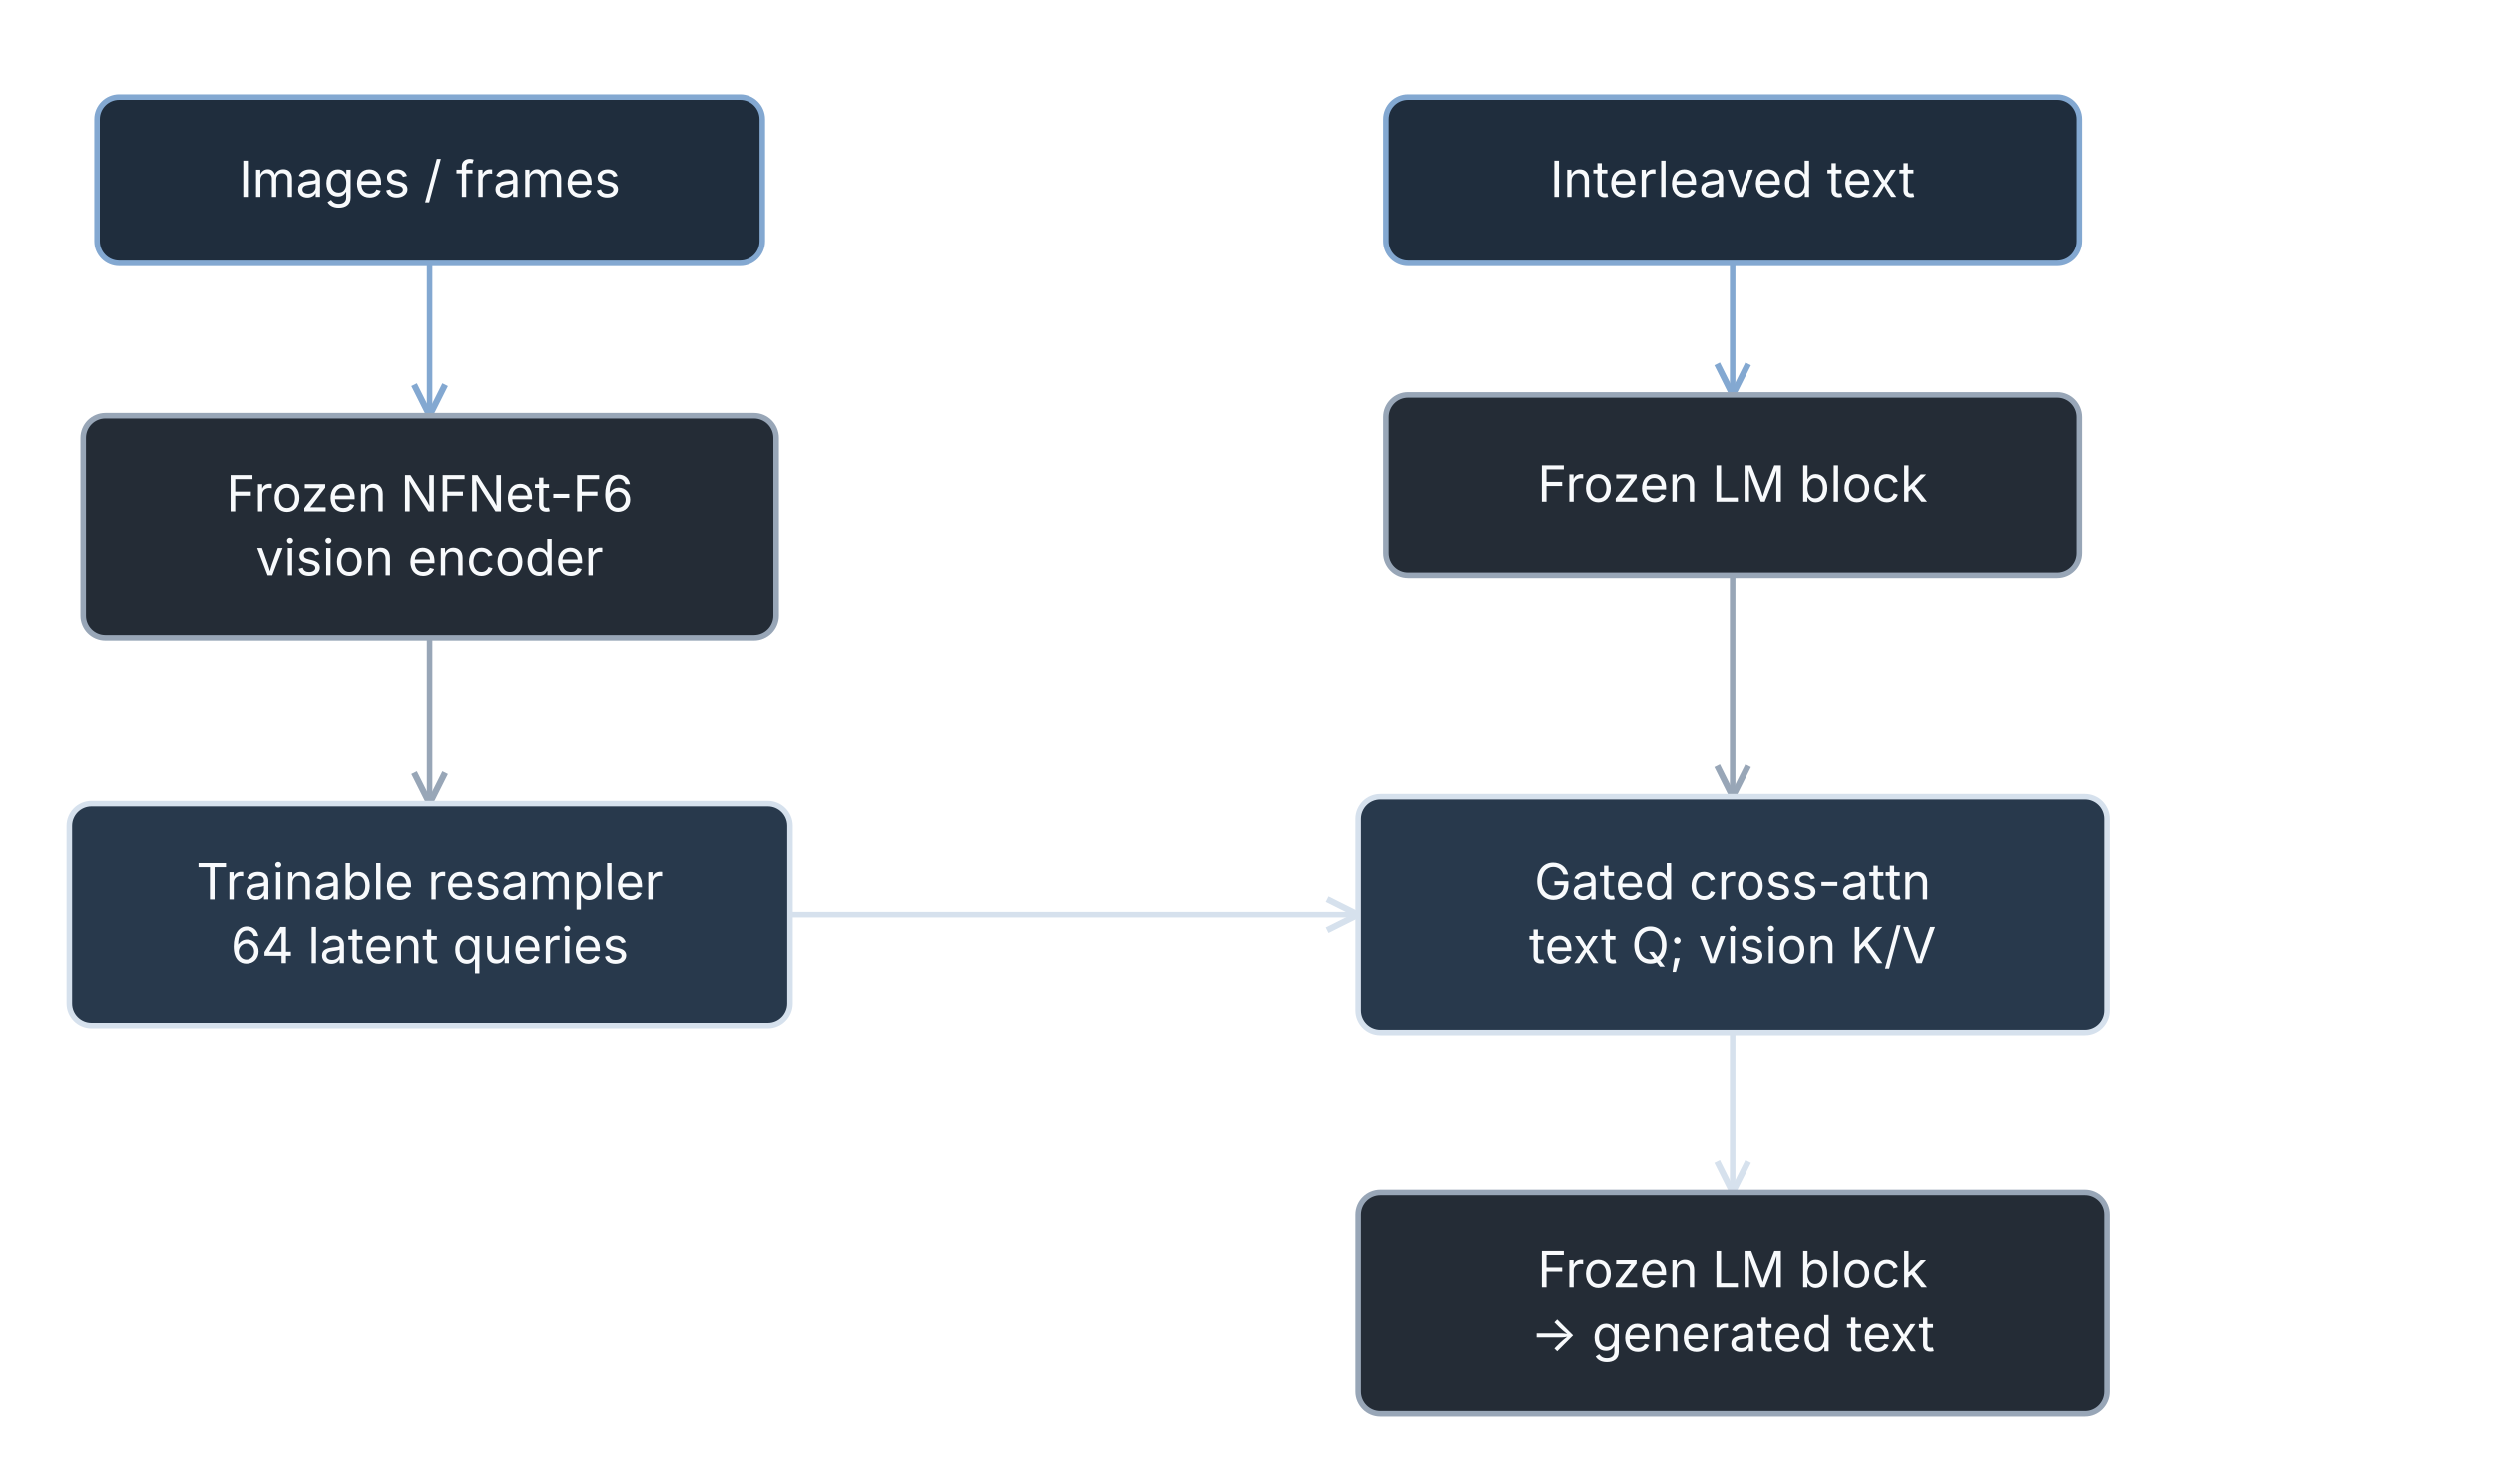
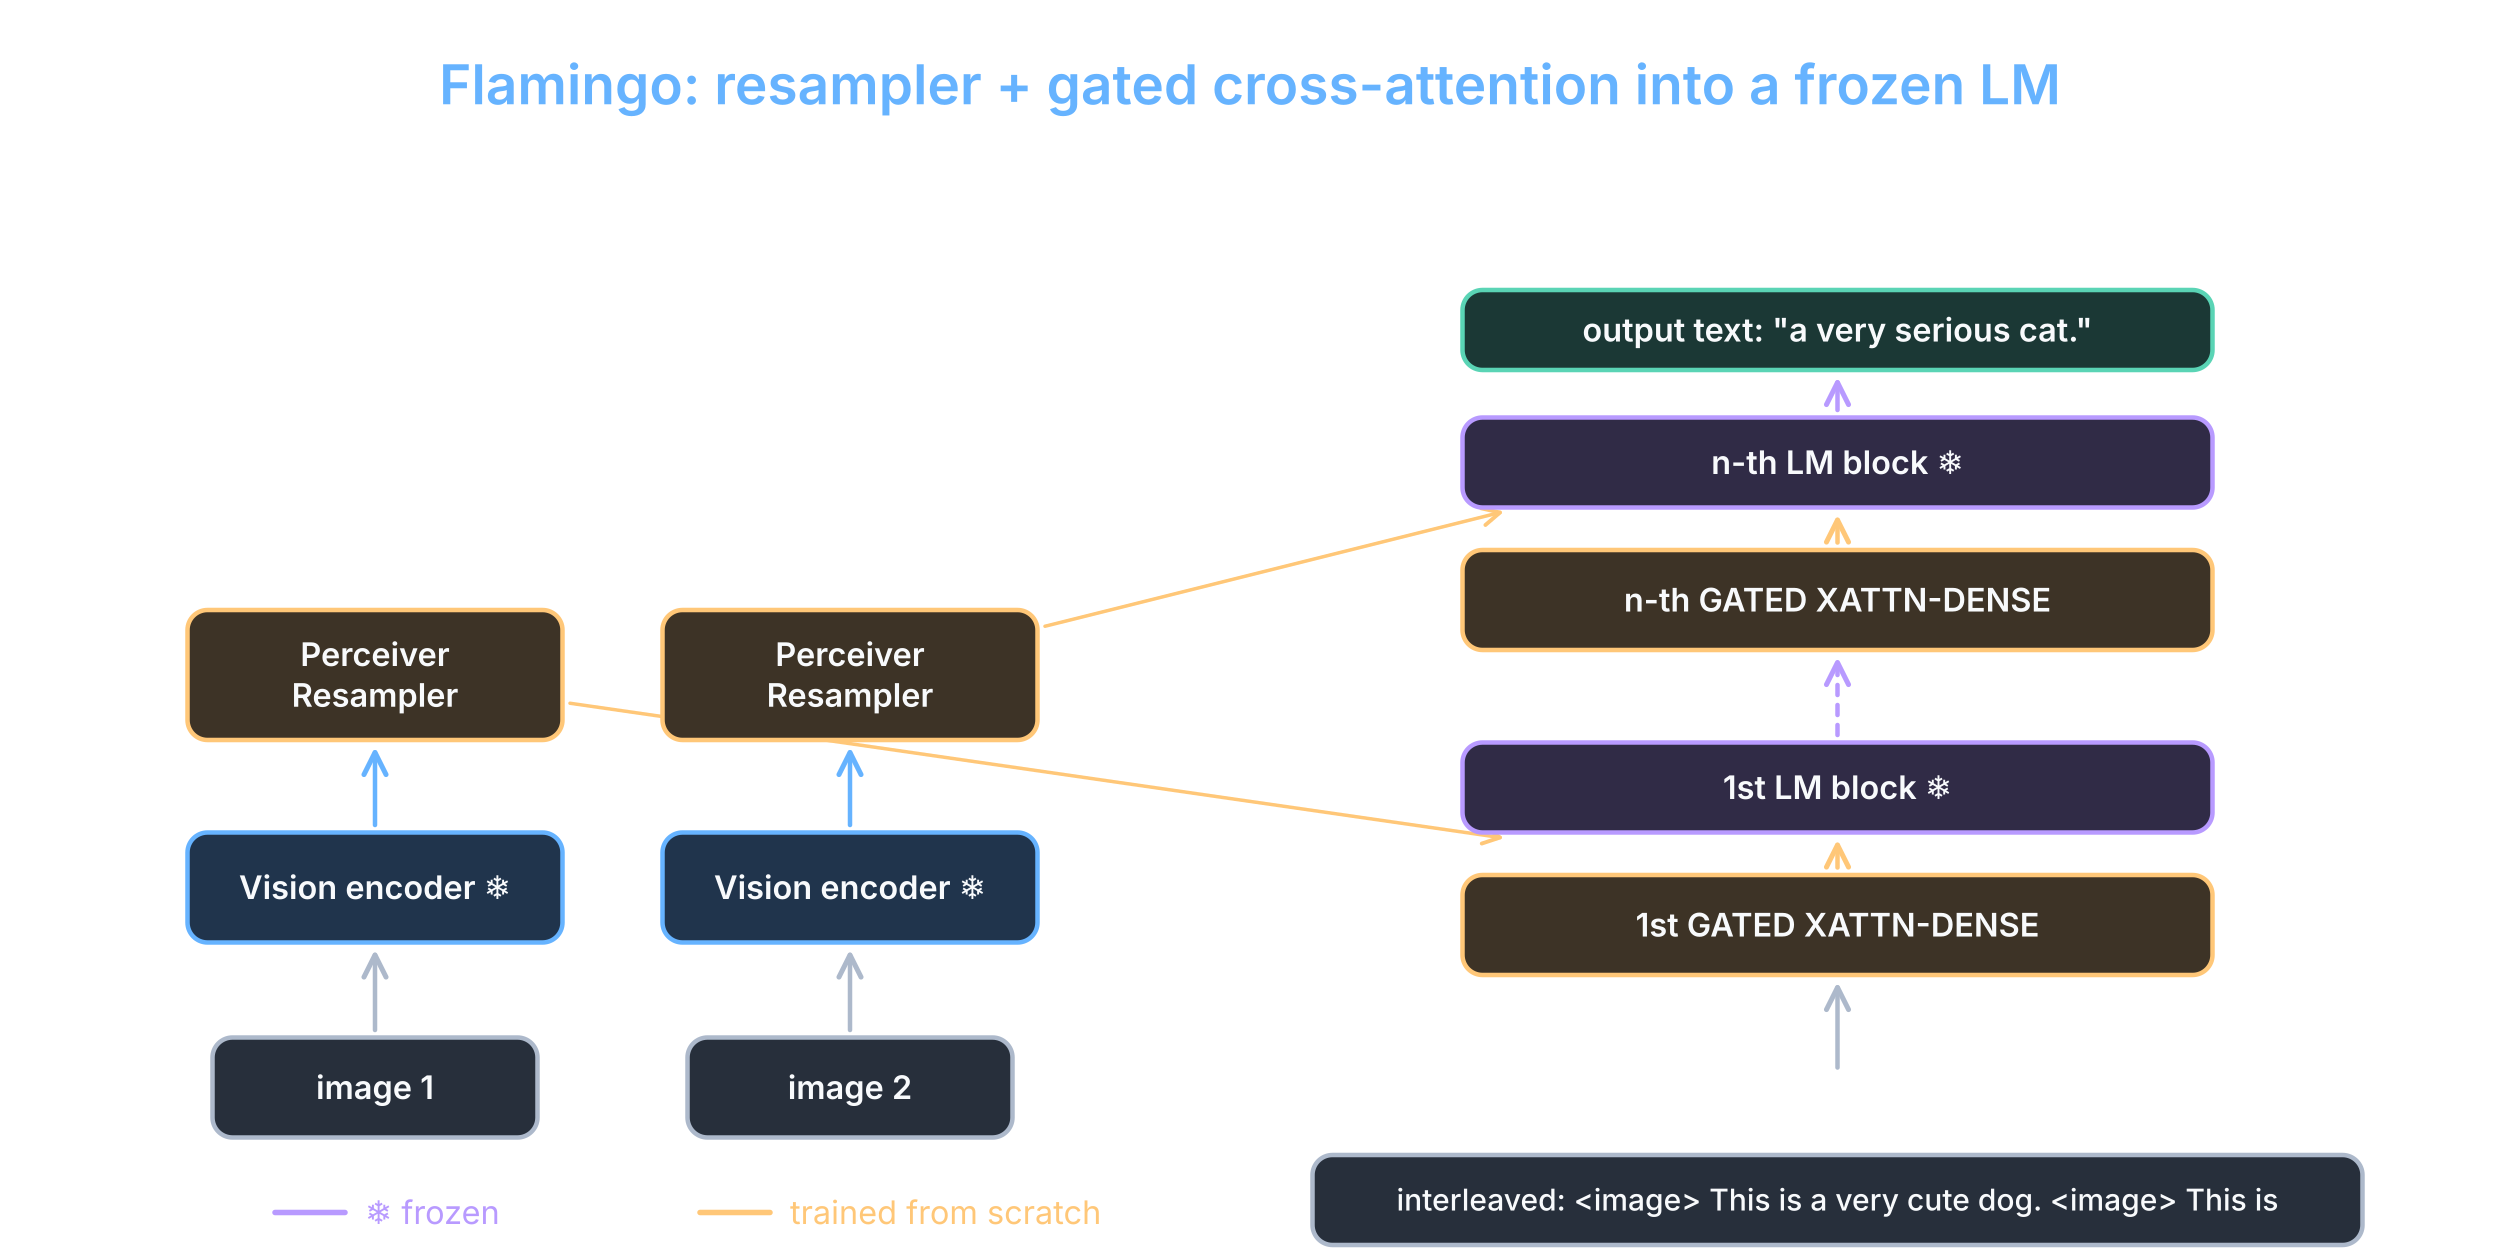
- <svg xmlns="http://www.w3.org/2000/svg" width="100%" viewBox="0 0 900 535" role="img" font-family="Inter, Arial, sans-serif">
+ <svg xmlns="http://www.w3.org/2000/svg" width="100%" viewBox="0 0 1000 500" role="img">
  <defs>
-     <marker id="a66b3ff" viewBox="0 0 10 10" refX="9" refY="5" markerWidth="7" markerHeight="7" orient="auto">
-       <path d="M1 1L9 5L1 9" fill="none" stroke="#83a8d1" stroke-width="1.6" />
+     <marker id="m66b3ff" viewBox="0 0 10 10" refX="8.5" refY="5" markerWidth="7" markerHeight="7" orient="auto-start-reverse">
+       <path d="M1.5 1.5 L8.5 5 L1.5 8.5" fill="none" stroke="#66b3ff" stroke-width="1.6" stroke-linecap="round" stroke-linejoin="round" />
    </marker>
-     <marker id="ab89aff" viewBox="0 0 10 10" refX="9" refY="5" markerWidth="7" markerHeight="7" orient="auto">
-       <path d="M1 1L9 5L1 9" fill="none" stroke="#d6e1ed" stroke-width="1.6" />
+     <marker id="madb9cb" viewBox="0 0 10 10" refX="8.5" refY="5" markerWidth="7" markerHeight="7" orient="auto-start-reverse">
+       <path d="M1.5 1.5 L8.5 5 L1.5 8.5" fill="none" stroke="#adb9cb" stroke-width="1.6" stroke-linecap="round" stroke-linejoin="round" />
    </marker>
-     <marker id="a5ad4b5" viewBox="0 0 10 10" refX="9" refY="5" markerWidth="7" markerHeight="7" orient="auto">
-       <path d="M1 1L9 5L1 9" fill="none" stroke="#a8bfd8" stroke-width="1.6" />
+     <marker id="mb89aff" viewBox="0 0 10 10" refX="8.5" refY="5" markerWidth="7" markerHeight="7" orient="auto-start-reverse">
+       <path d="M1.5 1.5 L8.5 5 L1.5 8.5" fill="none" stroke="#b89aff" stroke-width="1.6" stroke-linecap="round" stroke-linejoin="round" />
    </marker>
-     <marker id="affc778" viewBox="0 0 10 10" refX="9" refY="5" markerWidth="7" markerHeight="7" orient="auto">
-       <path d="M1 1L9 5L1 9" fill="none" stroke="#b3c5d9" stroke-width="1.6" />
-     </marker>
-     <marker id="aff939b" viewBox="0 0 10 10" refX="9" refY="5" markerWidth="7" markerHeight="7" orient="auto">
-       <path d="M1 1L9 5L1 9" fill="none" stroke="#96adc6" stroke-width="1.6" />
-     </marker>
-     <marker id="aadb9cb" viewBox="0 0 10 10" refX="9" refY="5" markerWidth="7" markerHeight="7" orient="auto">
-       <path d="M1 1L9 5L1 9" fill="none" stroke="#98a6b7" stroke-width="1.6" />
+     <marker id="mffc778" viewBox="0 0 10 10" refX="8.5" refY="5" markerWidth="7" markerHeight="7" orient="auto-start-reverse">
+       <path d="M1.5 1.5 L8.5 5 L1.5 8.5" fill="none" stroke="#ffc778" stroke-width="1.6" stroke-linecap="round" stroke-linejoin="round" />
    </marker>
  </defs>
-   <line x1="155.0" y1="95.0" x2="155.0" y2="150.0" stroke="#83a8d1" stroke-width="2" vector-effect="non-scaling-stroke" marker-end="url(#a66b3ff)" />
-   <line x1="155.0" y1="230.0" x2="155.0" y2="290.0" stroke="#98a6b7" stroke-width="2" vector-effect="non-scaling-stroke" marker-end="url(#aadb9cb)" />
-   <line x1="625.0" y1="95.0" x2="625.0" y2="142.5" stroke="#83a8d1" stroke-width="2" vector-effect="non-scaling-stroke" marker-end="url(#a66b3ff)" />
-   <line x1="625.0" y1="207.5" x2="625.0" y2="287.5" stroke="#98a6b7" stroke-width="2" vector-effect="non-scaling-stroke" marker-end="url(#aadb9cb)" />
-   <line x1="285.0" y1="330.0" x2="490.0" y2="330.0" stroke="#d6e1ed" stroke-width="2" vector-effect="non-scaling-stroke" marker-end="url(#ab89aff)" />
-   <line x1="625.0" y1="372.5" x2="625.0" y2="430.0" stroke="#d6e1ed" stroke-width="2" vector-effect="non-scaling-stroke" marker-end="url(#ab89aff)" />
-   <rect x="35.0" y="35.0" width="240" height="60" rx="8" fill="#1f2d3d" stroke="#83a8d1" stroke-width="2" />
-   <text x="155" y="71.0" text-anchor="middle" fill="#f8fafc" font-size="18" font-family="Inter, sans-serif">Images / frames</text>
-   <rect x="30.0" y="150.0" width="250" height="80" rx="8" fill="#242c36" stroke="#98a6b7" stroke-width="2" />
-   <text x="155" y="184.5" text-anchor="middle" fill="#f8fafc" font-size="18" font-family="Inter, sans-serif">Frozen NFNet-F6</text>
-   <text x="155" y="207.5" text-anchor="middle" fill="#f8fafc" font-size="18" font-family="Inter, sans-serif">vision encoder</text>
-   <rect x="25.0" y="290.0" width="260" height="80" rx="8" fill="#28394c" stroke="#d6e1ed" stroke-width="2" />
-   <text x="155" y="324.5" text-anchor="middle" fill="#f8fafc" font-size="18" font-family="Inter, sans-serif">Trainable resampler</text>
-   <text x="155" y="347.5" text-anchor="middle" fill="#f8fafc" font-size="18" font-family="Inter, sans-serif">64 latent queries</text>
-   <rect x="500.0" y="35.0" width="250" height="60" rx="8" fill="#1f2d3d" stroke="#83a8d1" stroke-width="2" />
-   <text x="625" y="71.0" text-anchor="middle" fill="#f8fafc" font-size="18" font-family="Inter, sans-serif">Interleaved text</text>
-   <rect x="500.0" y="142.5" width="250" height="65" rx="8" fill="#242c36" stroke="#98a6b7" stroke-width="2" />
-   <text x="625" y="181.0" text-anchor="middle" fill="#f8fafc" font-size="18" font-family="Inter, sans-serif">Frozen LM block</text>
-   <rect x="490.0" y="287.5" width="270" height="85" rx="8" fill="#28394c" stroke="#d6e1ed" stroke-width="2" />
-   <text x="625" y="324.5" text-anchor="middle" fill="#f8fafc" font-size="18" font-family="Inter, sans-serif">Gated cross-attn</text>
-   <text x="625" y="347.5" text-anchor="middle" fill="#f8fafc" font-size="18" font-family="Inter, sans-serif">text Q; vision K/V</text>
-   <rect x="490.0" y="430.0" width="270" height="80" rx="8" fill="#242c36" stroke="#98a6b7" stroke-width="2" />
-   <text x="625" y="464.5" text-anchor="middle" fill="#f8fafc" font-size="18" font-family="Inter, sans-serif">Frozen LM block</text>
-   <text x="625" y="487.5" text-anchor="middle" fill="#f8fafc" font-size="18" font-family="Inter, sans-serif">→ generated text</text>
+   <text x="500.0" y="41.7" text-anchor="middle" font-family="Inter, ui-sans-serif, system-ui, -apple-system, BlinkMacSystemFont, Segoe UI, sans-serif" font-size="22" fill="#66b3ff" font-weight="600">Flamingo: resampler + gated cross-attention into a frozen LM</text>
+   <rect x="85.0" y="415.0" width="130.0" height="40.0" rx="8" fill="#272f3b" stroke="#adb9cb" stroke-width="1.8" vector-effect="non-scaling-stroke" />
+   <text x="150.0" y="439.6" text-anchor="middle" font-family="Inter, ui-sans-serif, system-ui, -apple-system, BlinkMacSystemFont, Segoe UI, sans-serif" font-size="13" fill="#f8fafc" font-weight="600">image 1</text>
+   <rect x="75.0" y="333.0" width="150.0" height="44.0" rx="8" fill="#20344c" stroke="#66b3ff" stroke-width="1.8" vector-effect="non-scaling-stroke" />
+   <text x="150.0" y="359.6" text-anchor="middle" font-family="Inter, ui-sans-serif, system-ui, -apple-system, BlinkMacSystemFont, Segoe UI, sans-serif" font-size="13" fill="#f8fafc" font-weight="600">Vision encoder ❄</text>
+   <rect x="75.0" y="244.0" width="150.0" height="52.0" rx="8" fill="#3d3326" stroke="#ffc778" stroke-width="1.8" vector-effect="non-scaling-stroke" />
+   <text x="150.0" y="266.4" text-anchor="middle" font-family="Inter, ui-sans-serif, system-ui, -apple-system, BlinkMacSystemFont, Segoe UI, sans-serif" font-size="13" fill="#f8fafc" font-weight="600">Perceiver</text>
+   <text x="150.0" y="282.7" text-anchor="middle" font-family="Inter, ui-sans-serif, system-ui, -apple-system, BlinkMacSystemFont, Segoe UI, sans-serif" font-size="13" fill="#f8fafc" font-weight="600">Resampler</text>
+   <path d="M150.0 412.0 L150.0 382.0" fill="none" stroke="#adb9cb" stroke-width="1.8" stroke-linecap="round" stroke-linejoin="round" vector-effect="non-scaling-stroke" marker-end="url(#madb9cb)" />
+   <path d="M150.0 330.0 L150.0 301.0" fill="none" stroke="#66b3ff" stroke-width="1.8" stroke-linecap="round" stroke-linejoin="round" vector-effect="non-scaling-stroke" marker-end="url(#m66b3ff)" />
+   <path d="M228.0 281.3 L600.0 335.0" fill="none" stroke="#ffc778" stroke-width="1.4" stroke-linecap="round" stroke-linejoin="round" vector-effect="non-scaling-stroke" marker-end="url(#mffc778)" />
+   <rect x="275.0" y="415.0" width="130.0" height="40.0" rx="8" fill="#272f3b" stroke="#adb9cb" stroke-width="1.8" vector-effect="non-scaling-stroke" />
+   <text x="340.0" y="439.6" text-anchor="middle" font-family="Inter, ui-sans-serif, system-ui, -apple-system, BlinkMacSystemFont, Segoe UI, sans-serif" font-size="13" fill="#f8fafc" font-weight="600">image 2</text>
+   <rect x="265.0" y="333.0" width="150.0" height="44.0" rx="8" fill="#20344c" stroke="#66b3ff" stroke-width="1.8" vector-effect="non-scaling-stroke" />
+   <text x="340.0" y="359.6" text-anchor="middle" font-family="Inter, ui-sans-serif, system-ui, -apple-system, BlinkMacSystemFont, Segoe UI, sans-serif" font-size="13" fill="#f8fafc" font-weight="600">Vision encoder ❄</text>
+   <rect x="265.0" y="244.0" width="150.0" height="52.0" rx="8" fill="#3d3326" stroke="#ffc778" stroke-width="1.8" vector-effect="non-scaling-stroke" />
+   <text x="340.0" y="266.4" text-anchor="middle" font-family="Inter, ui-sans-serif, system-ui, -apple-system, BlinkMacSystemFont, Segoe UI, sans-serif" font-size="13" fill="#f8fafc" font-weight="600">Perceiver</text>
+   <text x="340.0" y="282.7" text-anchor="middle" font-family="Inter, ui-sans-serif, system-ui, -apple-system, BlinkMacSystemFont, Segoe UI, sans-serif" font-size="13" fill="#f8fafc" font-weight="600">Resampler</text>
+   <path d="M340.0 412.0 L340.0 382.0" fill="none" stroke="#adb9cb" stroke-width="1.8" stroke-linecap="round" stroke-linejoin="round" vector-effect="non-scaling-stroke" marker-end="url(#madb9cb)" />
+   <path d="M340.0 330.0 L340.0 301.0" fill="none" stroke="#66b3ff" stroke-width="1.8" stroke-linecap="round" stroke-linejoin="round" vector-effect="non-scaling-stroke" marker-end="url(#m66b3ff)" />
+   <path d="M418.0 250.5 L600.0 205.0" fill="none" stroke="#ffc778" stroke-width="1.4" stroke-linecap="round" stroke-linejoin="round" vector-effect="non-scaling-stroke" marker-end="url(#mffc778)" />
+   <rect x="525.0" y="462.0" width="420.0" height="36.0" rx="8" fill="#272f3b" stroke="#adb9cb" stroke-width="1.8" vector-effect="non-scaling-stroke" />
+   <text x="735.0" y="484.2" text-anchor="middle" font-family="Inter, ui-sans-serif, system-ui, -apple-system, BlinkMacSystemFont, Segoe UI, sans-serif" font-size="12" fill="#f8fafc" font-weight="500">interleaved: &lt;image&gt; This is a very cute dog. &lt;image&gt; This is</text>
+   <rect x="585.0" y="350.0" width="300.0" height="40.0" rx="8" fill="#3d3326" stroke="#ffc778" stroke-width="1.8" vector-effect="non-scaling-stroke" />
+   <text x="735.0" y="374.6" text-anchor="middle" font-family="Inter, ui-sans-serif, system-ui, -apple-system, BlinkMacSystemFont, Segoe UI, sans-serif" font-size="13" fill="#f8fafc" font-weight="600">1st GATED XATTN-DENSE</text>
+   <rect x="585.0" y="297.0" width="300.0" height="36.0" rx="8" fill="#302b46" stroke="#b89aff" stroke-width="1.8" vector-effect="non-scaling-stroke" />
+   <text x="735.0" y="319.6" text-anchor="middle" font-family="Inter, ui-sans-serif, system-ui, -apple-system, BlinkMacSystemFont, Segoe UI, sans-serif" font-size="13" fill="#f8fafc" font-weight="600">1st LM block ❄</text>
+   <rect x="585.0" y="220.0" width="300.0" height="40.0" rx="8" fill="#3d3326" stroke="#ffc778" stroke-width="1.8" vector-effect="non-scaling-stroke" />
+   <text x="735.0" y="244.6" text-anchor="middle" font-family="Inter, ui-sans-serif, system-ui, -apple-system, BlinkMacSystemFont, Segoe UI, sans-serif" font-size="13" fill="#f8fafc" font-weight="600">n-th GATED XATTN-DENSE</text>
+   <rect x="585.0" y="167.0" width="300.0" height="36.0" rx="8" fill="#302b46" stroke="#b89aff" stroke-width="1.8" vector-effect="non-scaling-stroke" />
+   <text x="735.0" y="189.6" text-anchor="middle" font-family="Inter, ui-sans-serif, system-ui, -apple-system, BlinkMacSystemFont, Segoe UI, sans-serif" font-size="13" fill="#f8fafc" font-weight="600">n-th LM block ❄</text>
+   <path d="M735.0 427.0 L735.0 395.0" fill="none" stroke="#adb9cb" stroke-width="1.8" stroke-linecap="round" stroke-linejoin="round" vector-effect="non-scaling-stroke" marker-end="url(#madb9cb)" />
+   <path d="M735.0 347.0 L735.0 338.0" fill="none" stroke="#ffc778" stroke-width="1.8" stroke-linecap="round" stroke-linejoin="round" vector-effect="non-scaling-stroke" marker-end="url(#mffc778)" />
+   <path d="M735.0 294.0 L735.0 265.0" fill="none" stroke="#b89aff" stroke-width="1.8" stroke-linecap="round" stroke-linejoin="round" stroke-dasharray="4 4" vector-effect="non-scaling-stroke" marker-end="url(#mb89aff)" />
+   <path d="M735.0 217.0 L735.0 208.0" fill="none" stroke="#ffc778" stroke-width="1.8" stroke-linecap="round" stroke-linejoin="round" vector-effect="non-scaling-stroke" marker-end="url(#mffc778)" />
+   <rect x="585.0" y="116.0" width="300.0" height="32.0" rx="8" fill="#1b3835" stroke="#5ad4b5" stroke-width="1.8" vector-effect="non-scaling-stroke" />
+   <text x="735.0" y="136.6" text-anchor="middle" font-family="Inter, ui-sans-serif, system-ui, -apple-system, BlinkMacSystemFont, Segoe UI, sans-serif" font-size="13" fill="#f8fafc" font-weight="600">output text: "a very serious cat."</text>
+   <path d="M735.0 164.0 L735.0 153.0" fill="none" stroke="#b89aff" stroke-width="1.8" stroke-linecap="round" stroke-linejoin="round" vector-effect="non-scaling-stroke" marker-end="url(#mb89aff)" />
+   <path d="M110.0 485.0 L138.0 485.0" fill="none" stroke="#b89aff" stroke-width="2.2" stroke-linecap="round" stroke-linejoin="round" vector-effect="non-scaling-stroke" />
+   <text x="146.0" y="489.6" text-anchor="start" font-family="Inter, ui-sans-serif, system-ui, -apple-system, BlinkMacSystemFont, Segoe UI, sans-serif" font-size="13" fill="#b89aff">❄ frozen</text>
+   <path d="M280.0 485.0 L308.0 485.0" fill="none" stroke="#ffc778" stroke-width="2.2" stroke-linecap="round" stroke-linejoin="round" vector-effect="non-scaling-stroke" />
+   <text x="316.0" y="489.6" text-anchor="start" font-family="Inter, ui-sans-serif, system-ui, -apple-system, BlinkMacSystemFont, Segoe UI, sans-serif" font-size="13" fill="#ffc778">trained from scratch</text>
</svg>
